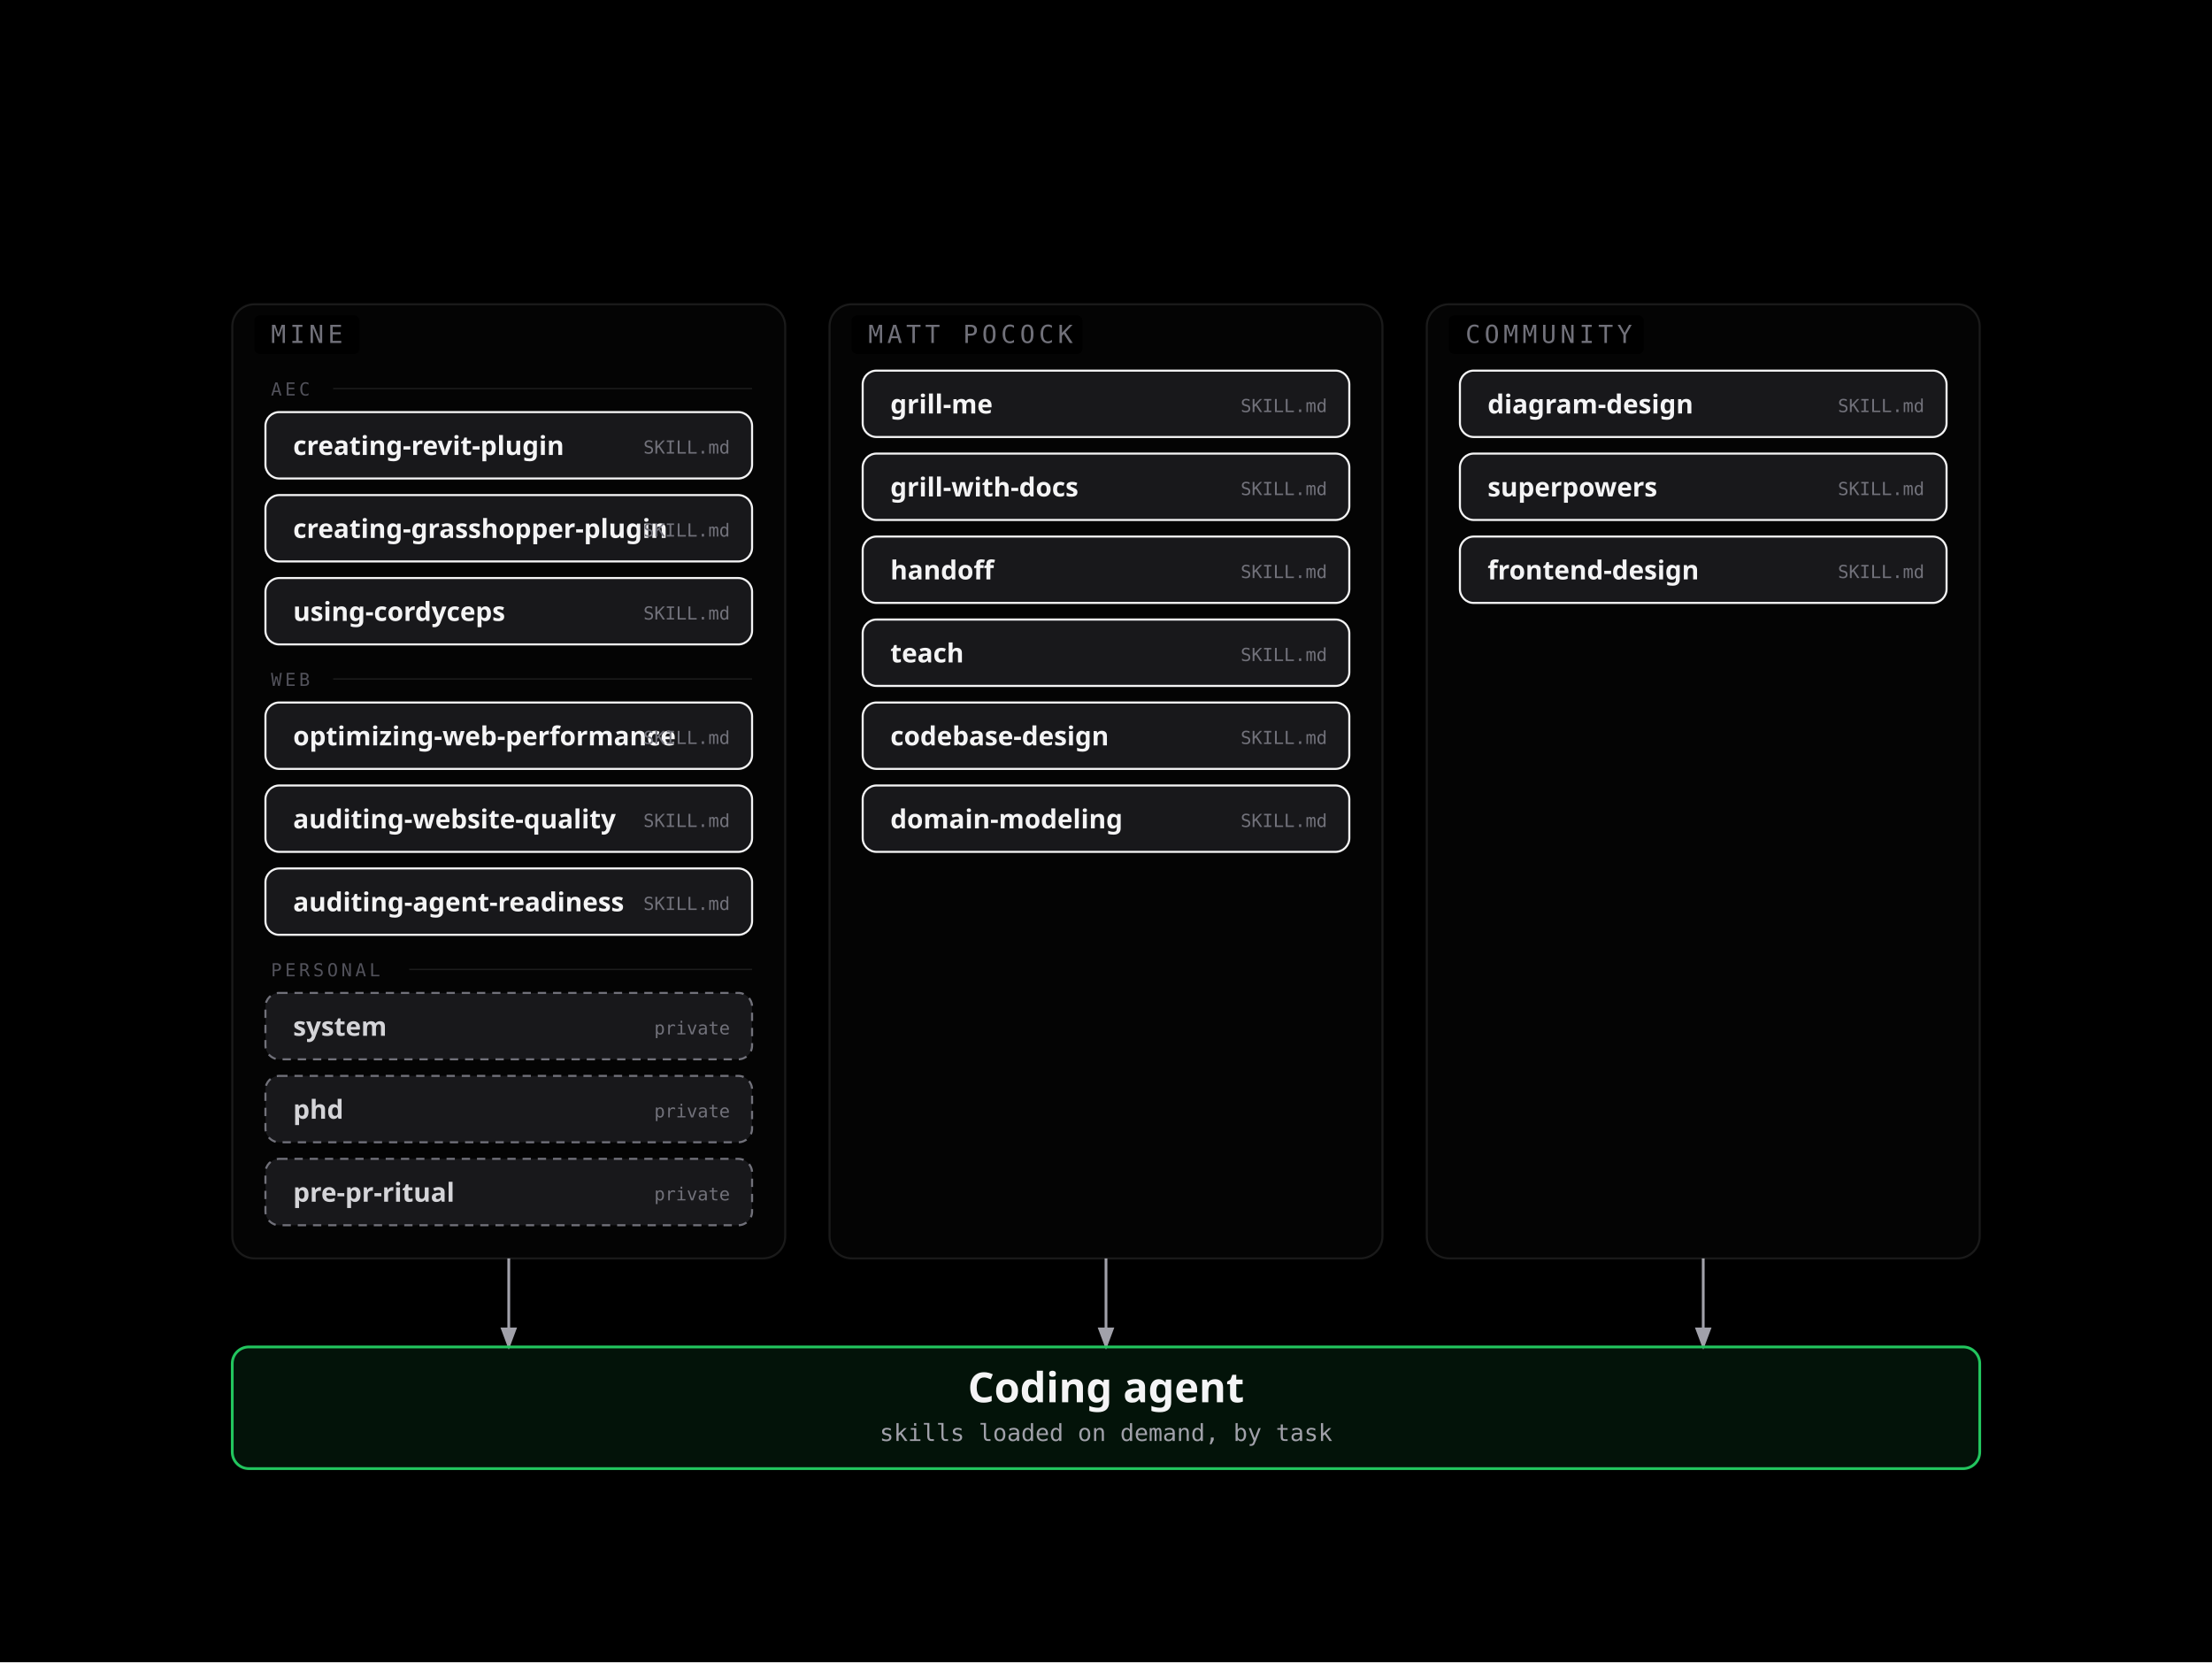
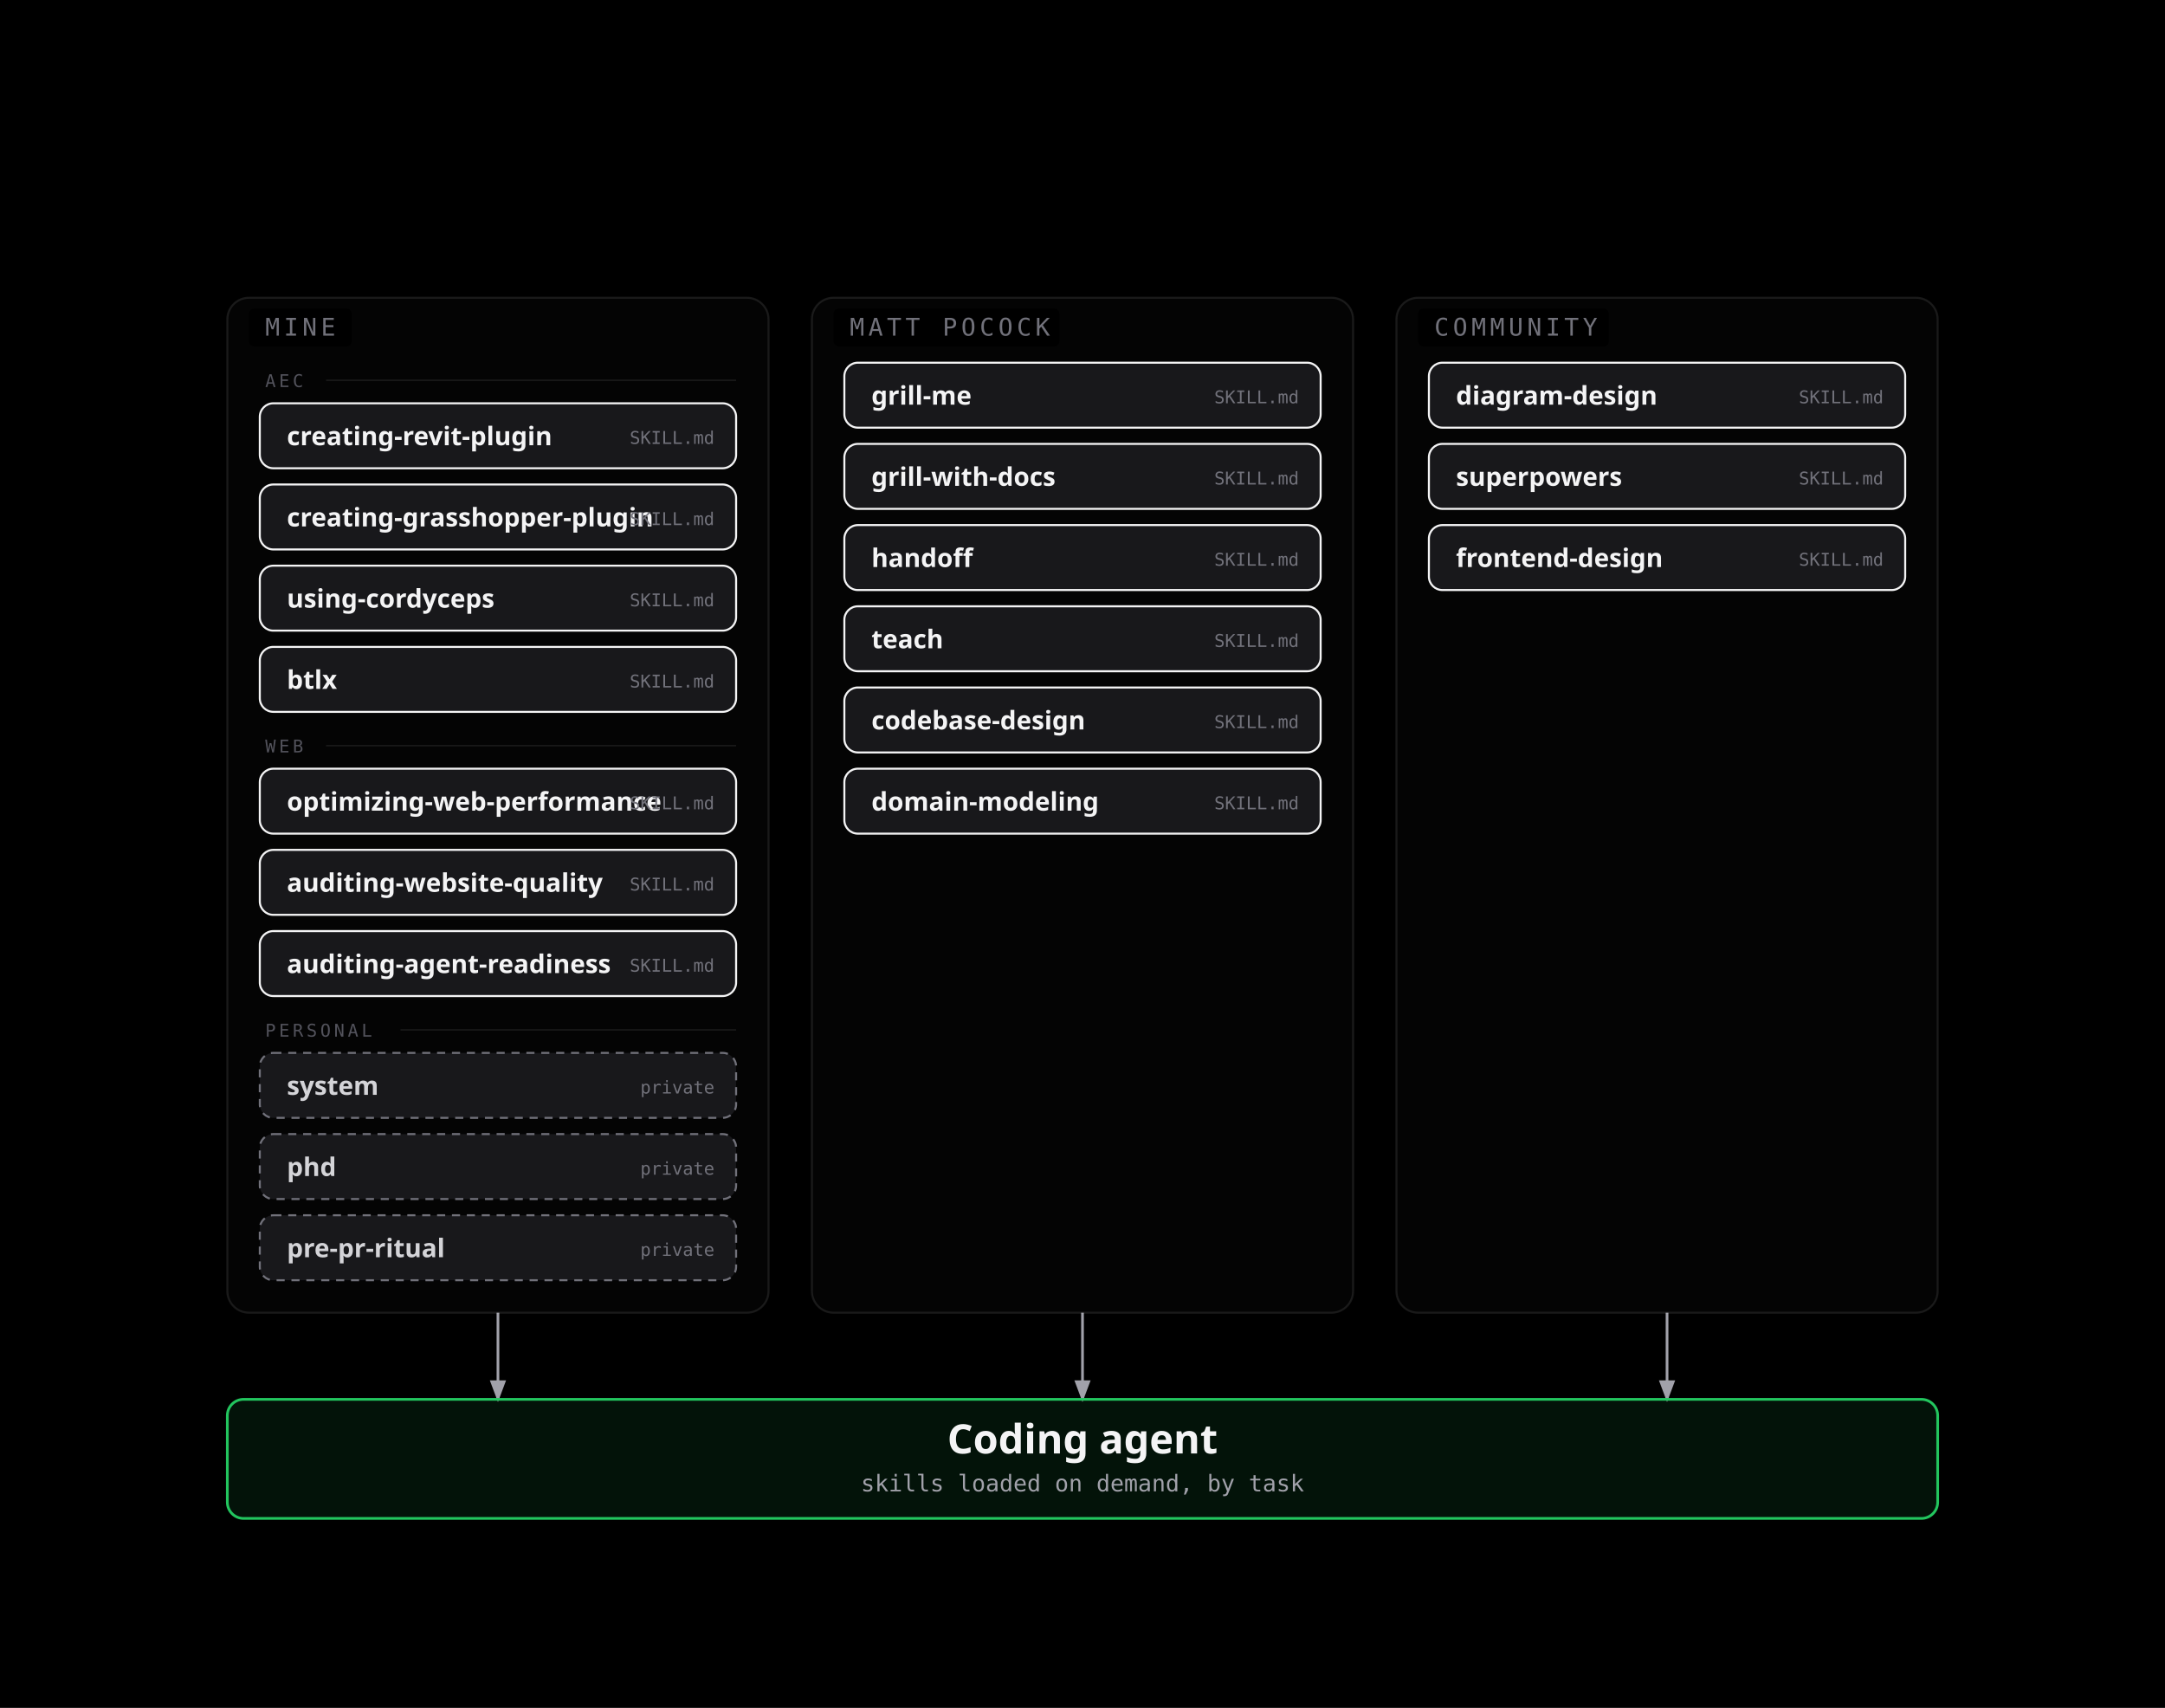
- <svg xmlns="http://www.w3.org/2000/svg" viewBox="0 0 1600 1202" role="img" aria-labelledby="skills-cover-title">
+ <svg xmlns="http://www.w3.org/2000/svg" viewBox="0 0 1600 1262" role="img" aria-labelledby="skills-cover-title">
  <defs>
    <marker id="skills-cover-arrow" markerWidth="8" markerHeight="6" refX="7" refY="3" orient="auto">
      <polygon points="0 0, 8 3, 0 6" fill="#a1a1aa" />
    </marker>
  </defs>
  <rect width="100%" height="100%" fill="#000000" />
-   <line x1="368" y1="910" x2="368" y2="974" stroke="#a1a1aa" stroke-width="2" marker-end="url(#skills-cover-arrow)" />
-   <rect x="168" y="220" width="400" height="690" rx="16" fill="rgba(244,244,245,0.02)" stroke="rgba(244,244,245,0.10)" stroke-width="1.5" />
+   <line x1="368" y1="970" x2="368" y2="1034" stroke="#a1a1aa" stroke-width="2" marker-end="url(#skills-cover-arrow)" />
+   <rect x="168" y="220" width="400" height="750" rx="16" fill="rgba(244,244,245,0.02)" stroke="rgba(244,244,245,0.10)" stroke-width="1.5" />
  <rect x="184" y="228" width="76" height="28" rx="4" fill="#000000" />
  <text x="196" y="248" fill="#71717a" font-size="18" font-family="ui-monospace, SFMono-Regular, Menlo, Consolas, monospace" letter-spacing="0.16em">MINE</text>
  <text x="196" y="286" fill="#52525b" font-size="13" font-family="ui-monospace, SFMono-Regular, Menlo, Consolas, monospace" letter-spacing="0.18em">AEC</text>
  <line x1="241" y1="281" x2="544" y2="281" stroke="rgba(244,244,245,0.10)" stroke-width="1" />
  <rect x="192" y="298" width="352" height="48" rx="10" fill="#18181b" stroke="#f4f4f5" stroke-width="1.5" />
  <text x="212" y="329" fill="#f4f4f5" font-size="19" font-weight="600" font-family="ui-sans-serif, system-ui, sans-serif">creating-revit-plugin</text>
  <text x="528" y="328" fill="#71717a" font-size="13" font-family="ui-monospace, SFMono-Regular, Menlo, Consolas, monospace" text-anchor="end">SKILL.md</text>
  <rect x="192" y="358" width="352" height="48" rx="10" fill="#18181b" stroke="#f4f4f5" stroke-width="1.5" />
  <text x="212" y="389" fill="#f4f4f5" font-size="19" font-weight="600" font-family="ui-sans-serif, system-ui, sans-serif">creating-grasshopper-plugin</text>
  <text x="528" y="388" fill="#71717a" font-size="13" font-family="ui-monospace, SFMono-Regular, Menlo, Consolas, monospace" text-anchor="end">SKILL.md</text>
  <rect x="192" y="418" width="352" height="48" rx="10" fill="#18181b" stroke="#f4f4f5" stroke-width="1.5" />
  <text x="212" y="449" fill="#f4f4f5" font-size="19" font-weight="600" font-family="ui-sans-serif, system-ui, sans-serif">using-cordyceps</text>
  <text x="528" y="448" fill="#71717a" font-size="13" font-family="ui-monospace, SFMono-Regular, Menlo, Consolas, monospace" text-anchor="end">SKILL.md</text>
-   <text x="196" y="496" fill="#52525b" font-size="13" font-family="ui-monospace, SFMono-Regular, Menlo, Consolas, monospace" letter-spacing="0.18em">WEB</text>
-   <line x1="241" y1="491" x2="544" y2="491" stroke="rgba(244,244,245,0.10)" stroke-width="1" />
-   <rect x="192" y="508" width="352" height="48" rx="10" fill="#18181b" stroke="#f4f4f5" stroke-width="1.5" />
-   <text x="212" y="539" fill="#f4f4f5" font-size="19" font-weight="600" font-family="ui-sans-serif, system-ui, sans-serif">optimizing-web-performance</text>
-   <text x="528" y="538" fill="#71717a" font-size="13" font-family="ui-monospace, SFMono-Regular, Menlo, Consolas, monospace" text-anchor="end">SKILL.md</text>
+   <rect x="192" y="478" width="352" height="48" rx="10" fill="#18181b" stroke="#f4f4f5" stroke-width="1.5" />
+   <text x="212" y="509" fill="#f4f4f5" font-size="19" font-weight="600" font-family="ui-sans-serif, system-ui, sans-serif">btlx</text>
+   <text x="528" y="508" fill="#71717a" font-size="13" font-family="ui-monospace, SFMono-Regular, Menlo, Consolas, monospace" text-anchor="end">SKILL.md</text>
+   <text x="196" y="556" fill="#52525b" font-size="13" font-family="ui-monospace, SFMono-Regular, Menlo, Consolas, monospace" letter-spacing="0.18em">WEB</text>
+   <line x1="241" y1="551" x2="544" y2="551" stroke="rgba(244,244,245,0.10)" stroke-width="1" />
  <rect x="192" y="568" width="352" height="48" rx="10" fill="#18181b" stroke="#f4f4f5" stroke-width="1.5" />
-   <text x="212" y="599" fill="#f4f4f5" font-size="19" font-weight="600" font-family="ui-sans-serif, system-ui, sans-serif">auditing-website-quality</text>
+   <text x="212" y="599" fill="#f4f4f5" font-size="19" font-weight="600" font-family="ui-sans-serif, system-ui, sans-serif">optimizing-web-performance</text>
  <text x="528" y="598" fill="#71717a" font-size="13" font-family="ui-monospace, SFMono-Regular, Menlo, Consolas, monospace" text-anchor="end">SKILL.md</text>
  <rect x="192" y="628" width="352" height="48" rx="10" fill="#18181b" stroke="#f4f4f5" stroke-width="1.5" />
-   <text x="212" y="659" fill="#f4f4f5" font-size="19" font-weight="600" font-family="ui-sans-serif, system-ui, sans-serif">auditing-agent-readiness</text>
+   <text x="212" y="659" fill="#f4f4f5" font-size="19" font-weight="600" font-family="ui-sans-serif, system-ui, sans-serif">auditing-website-quality</text>
  <text x="528" y="658" fill="#71717a" font-size="13" font-family="ui-monospace, SFMono-Regular, Menlo, Consolas, monospace" text-anchor="end">SKILL.md</text>
-   <text x="196" y="706" fill="#52525b" font-size="13" font-family="ui-monospace, SFMono-Regular, Menlo, Consolas, monospace" letter-spacing="0.18em">PERSONAL</text>
-   <line x1="296" y1="701" x2="544" y2="701" stroke="rgba(244,244,245,0.10)" stroke-width="1" />
-   <rect x="192" y="718" width="352" height="48" rx="10" fill="#18181b" stroke="#71717a" stroke-dasharray="6 5" stroke-width="1.5" />
-   <text x="212" y="749" fill="#d4d4d8" font-size="19" font-weight="600" font-family="ui-sans-serif, system-ui, sans-serif">system</text>
-   <text x="528" y="748" fill="#71717a" font-size="13" font-family="ui-monospace, SFMono-Regular, Menlo, Consolas, monospace" text-anchor="end">private</text>
+   <rect x="192" y="688" width="352" height="48" rx="10" fill="#18181b" stroke="#f4f4f5" stroke-width="1.5" />
+   <text x="212" y="719" fill="#f4f4f5" font-size="19" font-weight="600" font-family="ui-sans-serif, system-ui, sans-serif">auditing-agent-readiness</text>
+   <text x="528" y="718" fill="#71717a" font-size="13" font-family="ui-monospace, SFMono-Regular, Menlo, Consolas, monospace" text-anchor="end">SKILL.md</text>
+   <text x="196" y="766" fill="#52525b" font-size="13" font-family="ui-monospace, SFMono-Regular, Menlo, Consolas, monospace" letter-spacing="0.18em">PERSONAL</text>
+   <line x1="296" y1="761" x2="544" y2="761" stroke="rgba(244,244,245,0.10)" stroke-width="1" />
  <rect x="192" y="778" width="352" height="48" rx="10" fill="#18181b" stroke="#71717a" stroke-dasharray="6 5" stroke-width="1.5" />
-   <text x="212" y="809" fill="#d4d4d8" font-size="19" font-weight="600" font-family="ui-sans-serif, system-ui, sans-serif">phd</text>
+   <text x="212" y="809" fill="#d4d4d8" font-size="19" font-weight="600" font-family="ui-sans-serif, system-ui, sans-serif">system</text>
  <text x="528" y="808" fill="#71717a" font-size="13" font-family="ui-monospace, SFMono-Regular, Menlo, Consolas, monospace" text-anchor="end">private</text>
  <rect x="192" y="838" width="352" height="48" rx="10" fill="#18181b" stroke="#71717a" stroke-dasharray="6 5" stroke-width="1.5" />
-   <text x="212" y="869" fill="#d4d4d8" font-size="19" font-weight="600" font-family="ui-sans-serif, system-ui, sans-serif">pre-pr-ritual</text>
+   <text x="212" y="869" fill="#d4d4d8" font-size="19" font-weight="600" font-family="ui-sans-serif, system-ui, sans-serif">phd</text>
  <text x="528" y="868" fill="#71717a" font-size="13" font-family="ui-monospace, SFMono-Regular, Menlo, Consolas, monospace" text-anchor="end">private</text>
-   <line x1="800" y1="910" x2="800" y2="974" stroke="#a1a1aa" stroke-width="2" marker-end="url(#skills-cover-arrow)" />
-   <rect x="600" y="220" width="400" height="690" rx="16" fill="rgba(244,244,245,0.02)" stroke="rgba(244,244,245,0.10)" stroke-width="1.5" />
+   <rect x="192" y="898" width="352" height="48" rx="10" fill="#18181b" stroke="#71717a" stroke-dasharray="6 5" stroke-width="1.5" />
+   <text x="212" y="929" fill="#d4d4d8" font-size="19" font-weight="600" font-family="ui-sans-serif, system-ui, sans-serif">pre-pr-ritual</text>
+   <text x="528" y="928" fill="#71717a" font-size="13" font-family="ui-monospace, SFMono-Regular, Menlo, Consolas, monospace" text-anchor="end">private</text>
+   <line x1="800" y1="970" x2="800" y2="1034" stroke="#a1a1aa" stroke-width="2" marker-end="url(#skills-cover-arrow)" />
+   <rect x="600" y="220" width="400" height="750" rx="16" fill="rgba(244,244,245,0.02)" stroke="rgba(244,244,245,0.10)" stroke-width="1.5" />
  <rect x="616" y="228" width="167" height="28" rx="4" fill="#000000" />
  <text x="628" y="248" fill="#71717a" font-size="18" font-family="ui-monospace, SFMono-Regular, Menlo, Consolas, monospace" letter-spacing="0.16em">MATT POCOCK</text>
  <rect x="624" y="268" width="352" height="48" rx="10" fill="#18181b" stroke="#f4f4f5" stroke-width="1.5" />
  <text x="644" y="299" fill="#f4f4f5" font-size="19" font-weight="600" font-family="ui-sans-serif, system-ui, sans-serif">grill-me</text>
  <text x="960" y="298" fill="#71717a" font-size="13" font-family="ui-monospace, SFMono-Regular, Menlo, Consolas, monospace" text-anchor="end">SKILL.md</text>
  <rect x="624" y="328" width="352" height="48" rx="10" fill="#18181b" stroke="#f4f4f5" stroke-width="1.5" />
  <text x="644" y="359" fill="#f4f4f5" font-size="19" font-weight="600" font-family="ui-sans-serif, system-ui, sans-serif">grill-with-docs</text>
  <text x="960" y="358" fill="#71717a" font-size="13" font-family="ui-monospace, SFMono-Regular, Menlo, Consolas, monospace" text-anchor="end">SKILL.md</text>
  <rect x="624" y="388" width="352" height="48" rx="10" fill="#18181b" stroke="#f4f4f5" stroke-width="1.5" />
  <text x="644" y="419" fill="#f4f4f5" font-size="19" font-weight="600" font-family="ui-sans-serif, system-ui, sans-serif">handoff</text>
  <text x="960" y="418" fill="#71717a" font-size="13" font-family="ui-monospace, SFMono-Regular, Menlo, Consolas, monospace" text-anchor="end">SKILL.md</text>
  <rect x="624" y="448" width="352" height="48" rx="10" fill="#18181b" stroke="#f4f4f5" stroke-width="1.5" />
  <text x="644" y="479" fill="#f4f4f5" font-size="19" font-weight="600" font-family="ui-sans-serif, system-ui, sans-serif">teach</text>
  <text x="960" y="478" fill="#71717a" font-size="13" font-family="ui-monospace, SFMono-Regular, Menlo, Consolas, monospace" text-anchor="end">SKILL.md</text>
  <rect x="624" y="508" width="352" height="48" rx="10" fill="#18181b" stroke="#f4f4f5" stroke-width="1.5" />
  <text x="644" y="539" fill="#f4f4f5" font-size="19" font-weight="600" font-family="ui-sans-serif, system-ui, sans-serif">codebase-design</text>
  <text x="960" y="538" fill="#71717a" font-size="13" font-family="ui-monospace, SFMono-Regular, Menlo, Consolas, monospace" text-anchor="end">SKILL.md</text>
  <rect x="624" y="568" width="352" height="48" rx="10" fill="#18181b" stroke="#f4f4f5" stroke-width="1.5" />
  <text x="644" y="599" fill="#f4f4f5" font-size="19" font-weight="600" font-family="ui-sans-serif, system-ui, sans-serif">domain-modeling</text>
  <text x="960" y="598" fill="#71717a" font-size="13" font-family="ui-monospace, SFMono-Regular, Menlo, Consolas, monospace" text-anchor="end">SKILL.md</text>
-   <line x1="1232" y1="910" x2="1232" y2="974" stroke="#a1a1aa" stroke-width="2" marker-end="url(#skills-cover-arrow)" />
-   <rect x="1032" y="220" width="400" height="690" rx="16" fill="rgba(244,244,245,0.02)" stroke="rgba(244,244,245,0.10)" stroke-width="1.5" />
+   <line x1="1232" y1="970" x2="1232" y2="1034" stroke="#a1a1aa" stroke-width="2" marker-end="url(#skills-cover-arrow)" />
+   <rect x="1032" y="220" width="400" height="750" rx="16" fill="rgba(244,244,245,0.02)" stroke="rgba(244,244,245,0.10)" stroke-width="1.5" />
  <rect x="1048" y="228" width="141" height="28" rx="4" fill="#000000" />
  <text x="1060" y="248" fill="#71717a" font-size="18" font-family="ui-monospace, SFMono-Regular, Menlo, Consolas, monospace" letter-spacing="0.16em">COMMUNITY</text>
  <rect x="1056" y="268" width="352" height="48" rx="10" fill="#18181b" stroke="#f4f4f5" stroke-width="1.5" />
  <text x="1076" y="299" fill="#f4f4f5" font-size="19" font-weight="600" font-family="ui-sans-serif, system-ui, sans-serif">diagram-design</text>
  <text x="1392" y="298" fill="#71717a" font-size="13" font-family="ui-monospace, SFMono-Regular, Menlo, Consolas, monospace" text-anchor="end">SKILL.md</text>
  <rect x="1056" y="328" width="352" height="48" rx="10" fill="#18181b" stroke="#f4f4f5" stroke-width="1.5" />
  <text x="1076" y="359" fill="#f4f4f5" font-size="19" font-weight="600" font-family="ui-sans-serif, system-ui, sans-serif">superpowers</text>
  <text x="1392" y="358" fill="#71717a" font-size="13" font-family="ui-monospace, SFMono-Regular, Menlo, Consolas, monospace" text-anchor="end">SKILL.md</text>
  <rect x="1056" y="388" width="352" height="48" rx="10" fill="#18181b" stroke="#f4f4f5" stroke-width="1.5" />
  <text x="1076" y="419" fill="#f4f4f5" font-size="19" font-weight="600" font-family="ui-sans-serif, system-ui, sans-serif">frontend-design</text>
  <text x="1392" y="418" fill="#71717a" font-size="13" font-family="ui-monospace, SFMono-Regular, Menlo, Consolas, monospace" text-anchor="end">SKILL.md</text>
-   <rect x="168" y="974" width="1264" height="88" rx="12" fill="rgba(34,197,94,0.10)" stroke="#22c55e" stroke-width="2" />
-   <text x="800" y="1014" fill="#f4f4f5" font-size="30" font-weight="600" font-family="ui-sans-serif, system-ui, sans-serif" text-anchor="middle">Coding agent</text>
-   <text x="800" y="1042" fill="#a1a1aa" font-size="17" font-family="ui-monospace, SFMono-Regular, Menlo, Consolas, monospace" text-anchor="middle">skills loaded on demand, by task</text>
+   <rect x="168" y="1034" width="1264" height="88" rx="12" fill="rgba(34,197,94,0.10)" stroke="#22c55e" stroke-width="2" />
+   <text x="800" y="1074" fill="#f4f4f5" font-size="30" font-weight="600" font-family="ui-sans-serif, system-ui, sans-serif" text-anchor="middle">Coding agent</text>
+   <text x="800" y="1102" fill="#a1a1aa" font-size="17" font-family="ui-monospace, SFMono-Regular, Menlo, Consolas, monospace" text-anchor="middle">skills loaded on demand, by task</text>
</svg>
